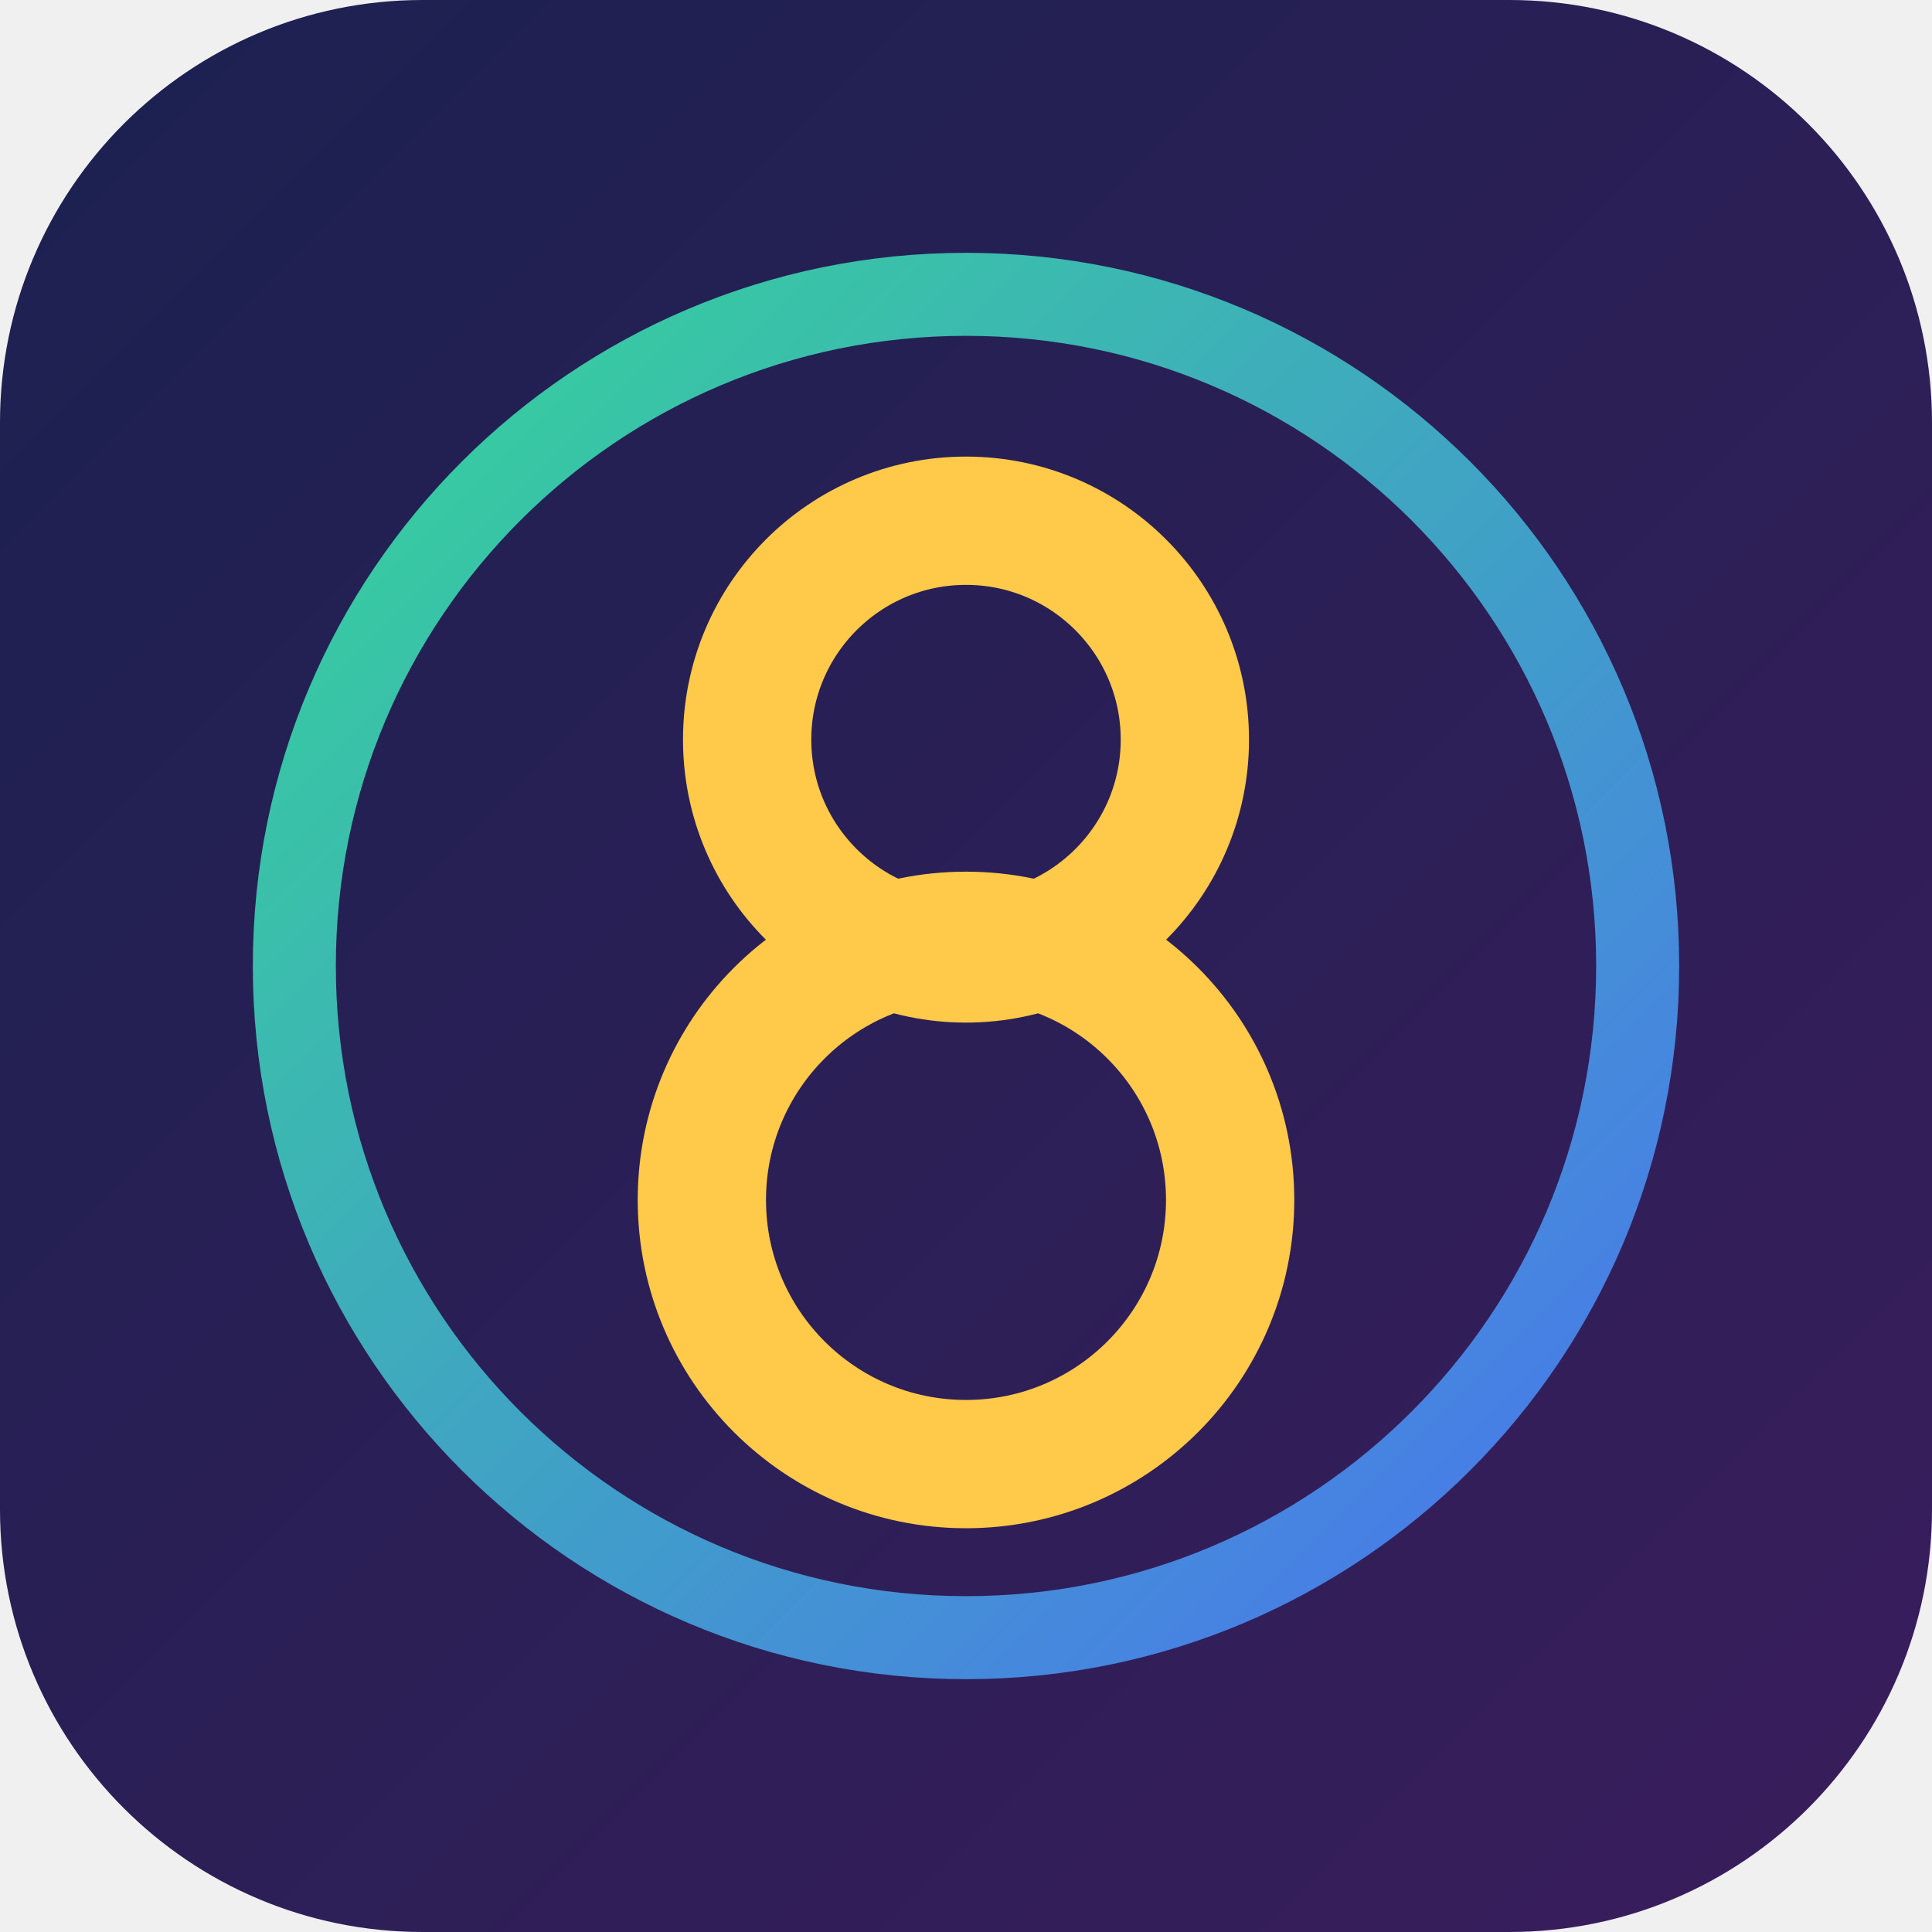
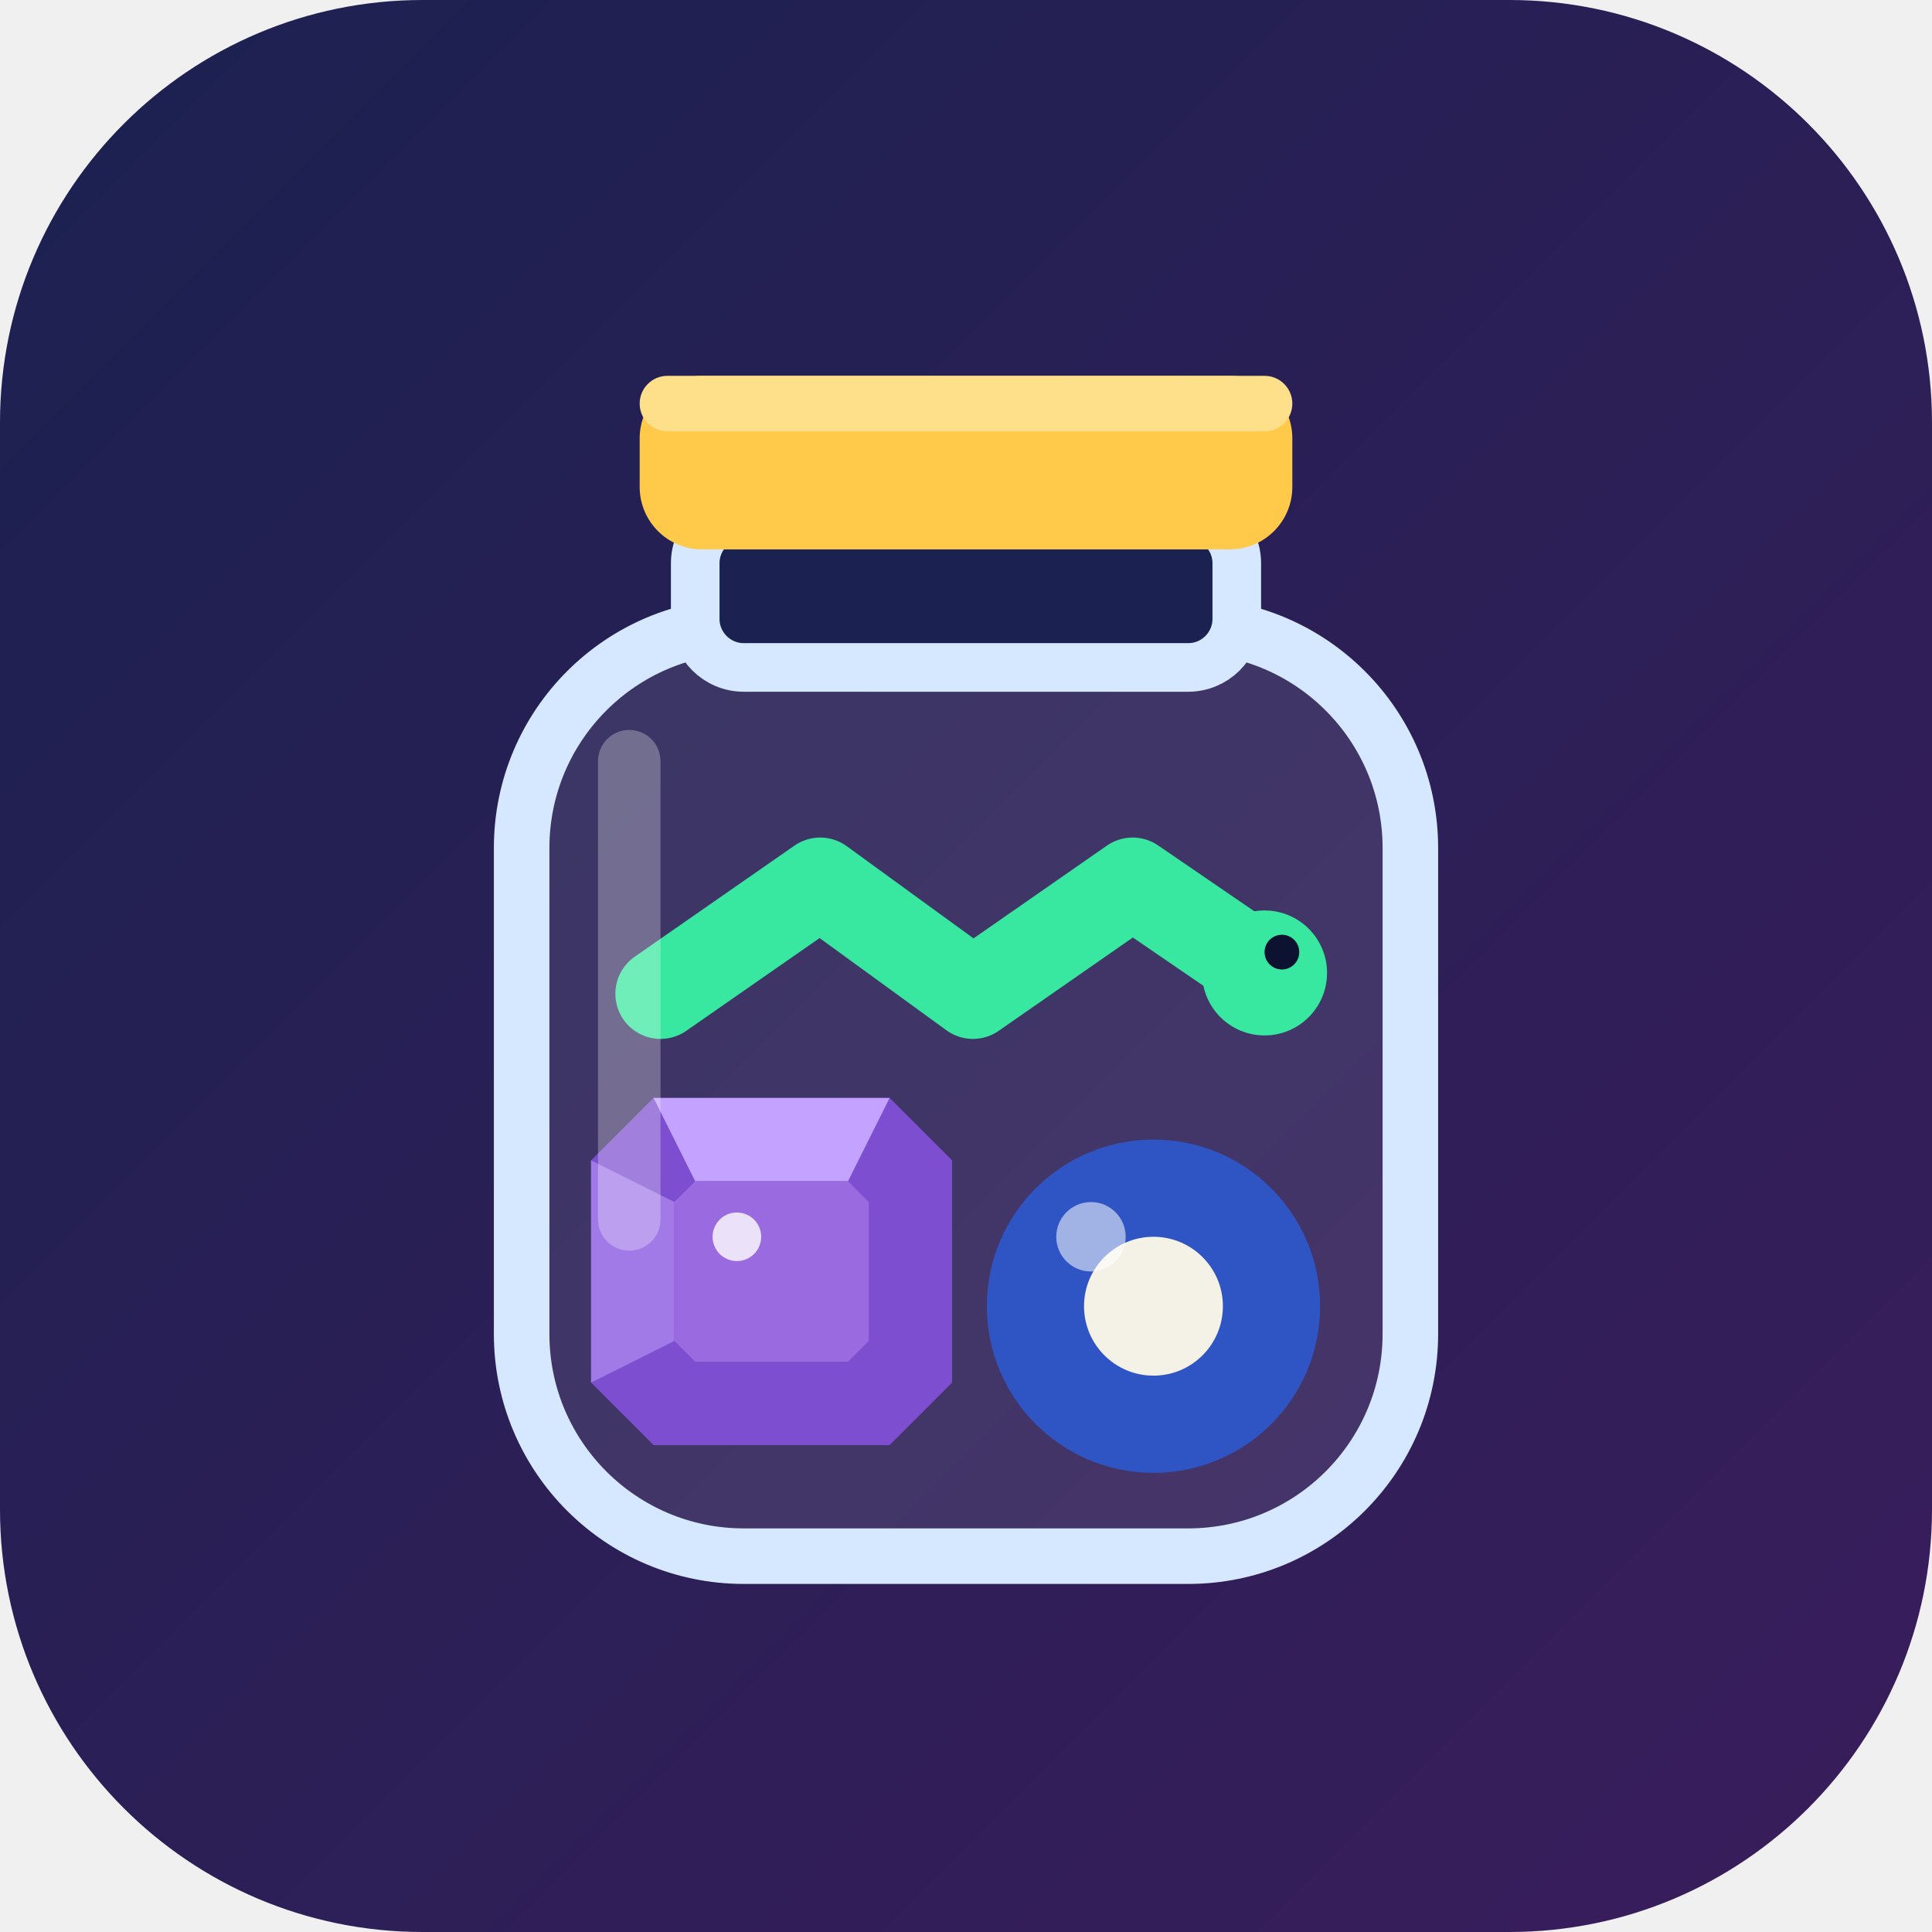
<svg xmlns="http://www.w3.org/2000/svg" width="512" height="512" viewBox="0 0 512 512">
  <defs>
    <linearGradient id="bg" x1="0" y1="0" x2="1" y2="1">
      <stop offset="0" stop-color="#1b2150" />
      <stop offset="1" stop-color="#3a1d5c" />
    </linearGradient>
-     <linearGradient id="ring" x1="0" y1="0" x2="1" y2="1">
-       <stop offset="0" stop-color="#38e8a0" />
-       <stop offset="1" stop-color="#4c7dff" />
-     </linearGradient>
  </defs>
  <rect width="512" height="512" rx="112" fill="url(#bg)" />
-   <circle cx="256" cy="256" r="178" fill="none" stroke="url(#ring)" stroke-width="22" opacity="0.9" />
-   <circle cx="256" cy="196" r="58" fill="none" stroke="#ffc94a" stroke-width="34" />
-   <circle cx="256" cy="318" r="70" fill="none" stroke="#ffc94a" stroke-width="34" />
+   <g transform="translate(256 256) scale(0.92) translate(-256 -254)">
+     <rect x="128" y="156" width="256" height="268" rx="64" fill="#ffffff" fill-opacity="0.10" stroke="#d6e8ff" stroke-width="16" />
+     <rect x="178" y="124" width="156" height="44" rx="14" fill="#1b2150" stroke="#d6e8ff" stroke-width="14" />
+     <rect x="162" y="84" width="188" height="50" rx="18" fill="#ffc94a" />
+     <rect x="162" y="84" width="188" height="16" rx="8" fill="#ffe08a" />
+     <path d="M168 262 L214 230 L258 262 L304 230 L342 256" fill="none" stroke="#38e8a0" stroke-width="26" stroke-linecap="round" stroke-linejoin="round" />
+     <circle cx="342" cy="256" r="18" fill="#38e8a0" />
+     <circle cx="347" cy="250" r="5" fill="#0d1230" />
+     <g transform="translate(200 342)">
+       <polygon points="-34,-50 34,-50 52,-32 52,32 34,50 -34,50 -52,32 -52,-32" fill="#7d4fd0" />
+       <polygon points="-34,-50 34,-50 22,-26 -22,-26" fill="#c3a3ff" />
+       <polygon points="-52,-32 -52,32 -28,20 -28,-20" fill="#a27ae8" />
+       <polygon points="-22,-26 22,-26 28,-20 28,20 22,26 -22,26 -28,20 -28,-20" fill="#9A6BE0" />
+       <circle cx="-10" cy="-10" r="7" fill="#ffffff" fill-opacity="0.8" />
+     </g>
+     <circle cx="310" cy="352" r="48" fill="#2F55C4" />
+     <circle cx="310" cy="352" r="20" fill="#f4f1e6" />
+     <circle cx="292" cy="332" r="10" fill="#ffffff" fill-opacity="0.55" />
+     <rect x="150" y="186" width="18" height="150" rx="9" fill="#ffffff" fill-opacity="0.28" />
+   </g>
</svg>
